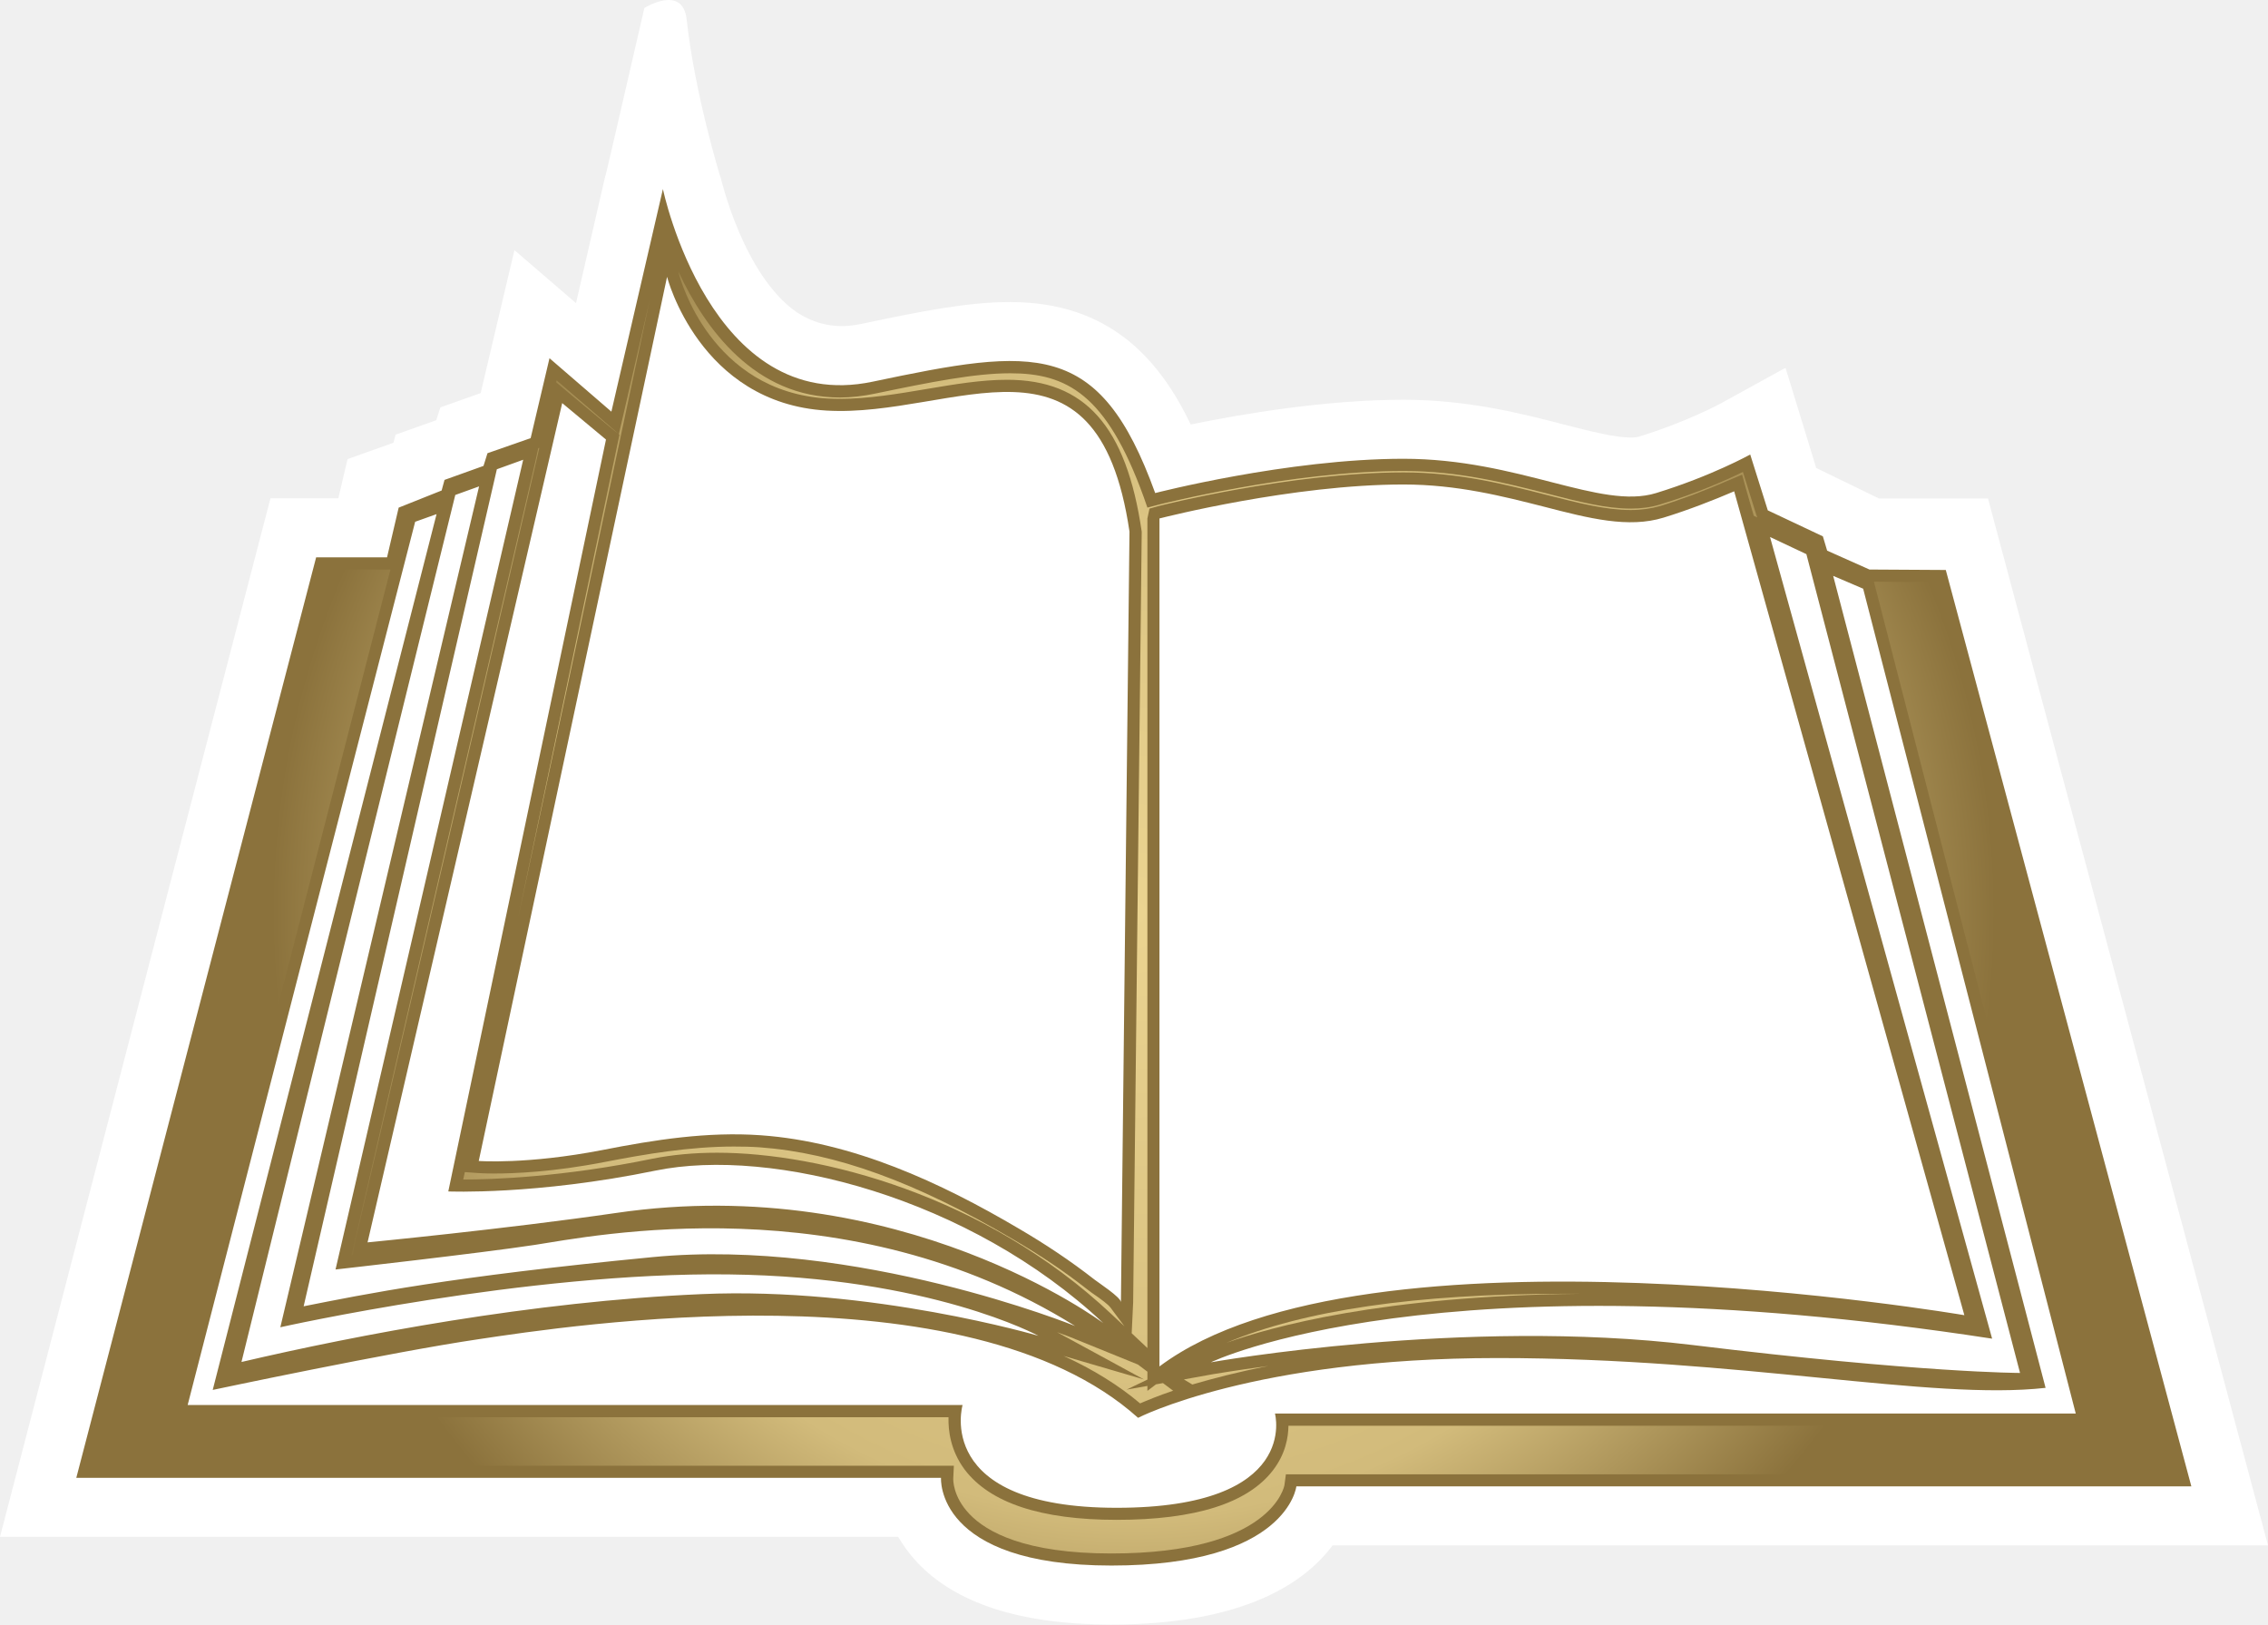
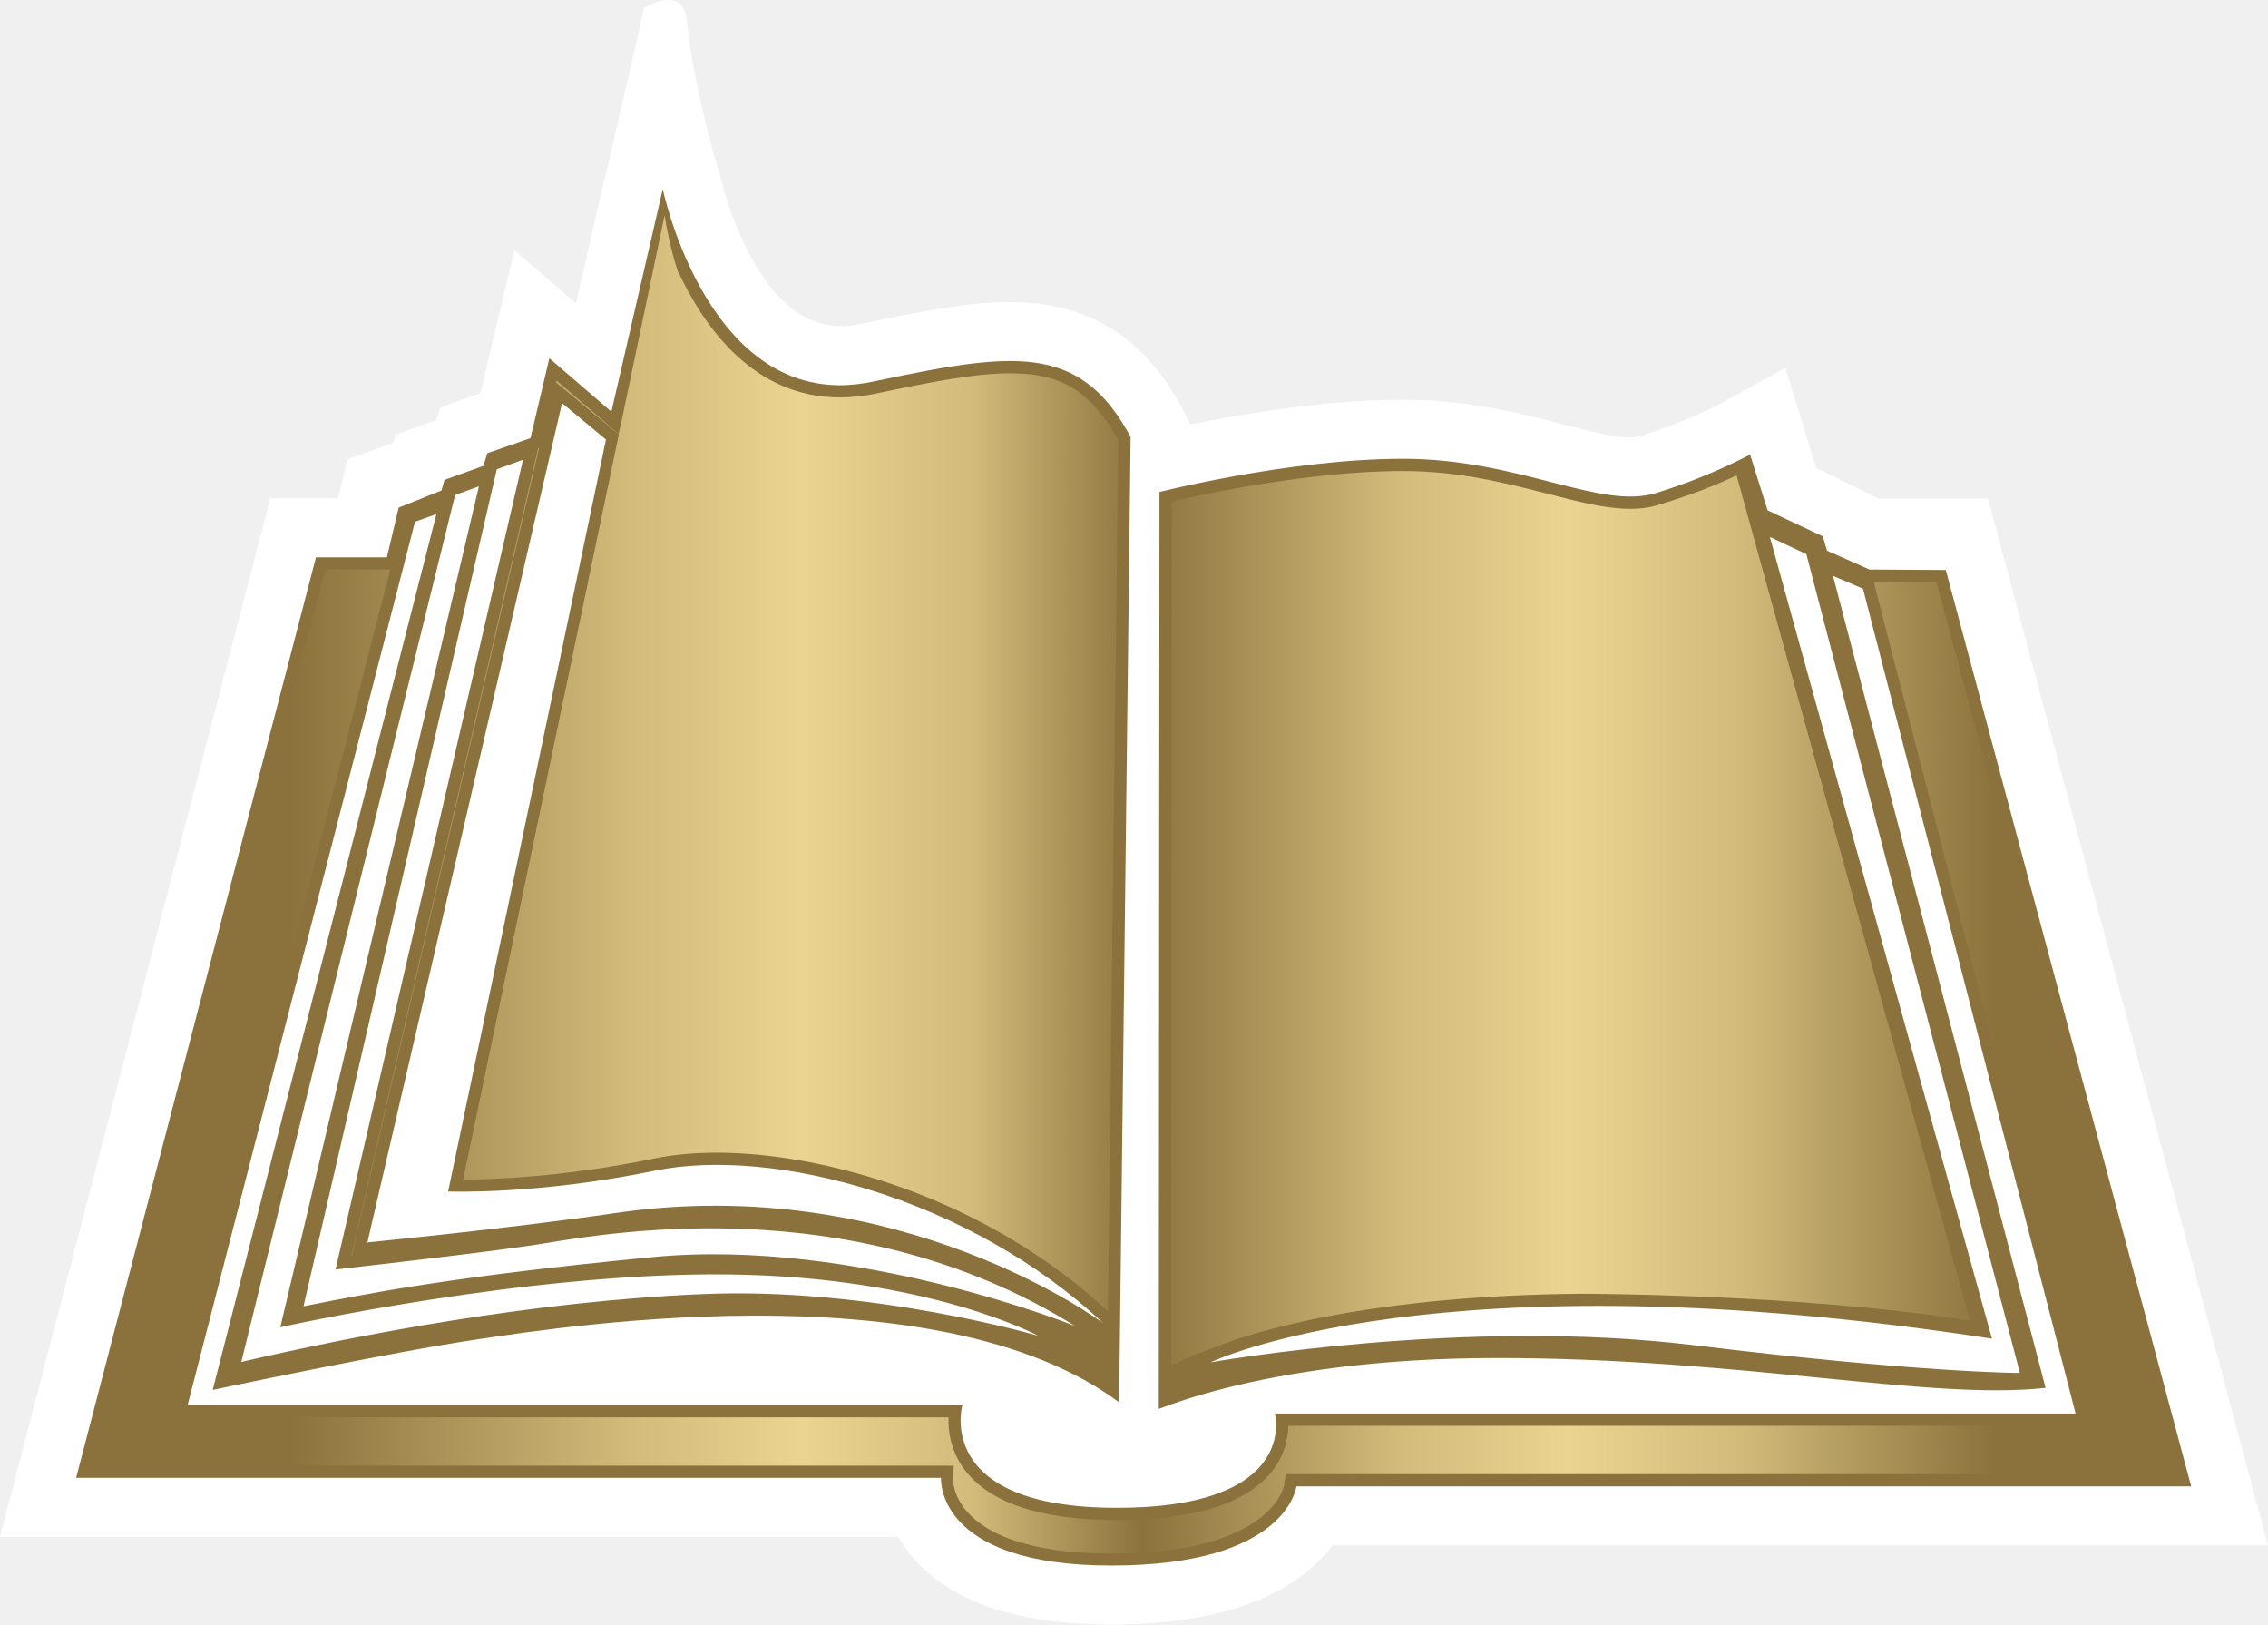
<svg xmlns="http://www.w3.org/2000/svg" xmlns:xlink="http://www.w3.org/1999/xlink" version="1.1" width="600" height="429.723">
-   <radialGradient cx="0" cy="0" r="1" fx="0" fy="0" id="radialGradient486" gradientUnits="userSpaceOnUse" gradientTransform="matrix(21.29597,0,0,-21.29597,747.9902,369.627)" spreadMethod="pad">
-     <stop style="stop-color:#ebd491" offset="0" />
-     <stop style="stop-color:#d2bb7b" offset="0.7" />
-     <stop style="stop-color:#8b723c" offset="1" />
-   </radialGradient>
-   <radialGradient cx="0" cy="0" r="1" fx="0" fy="0" id="radialGradient2995" xlink:href="#radialGradient486" gradientUnits="userSpaceOnUse" gradientTransform="matrix(21.29597,0,0,-21.29597,747.9902,369.627)" spreadMethod="pad" />
-   <path d="m 525.924,131.85 -28.868,0 c -0.462,-0.215 -16.577,-8.058 -16.577,-8.058 l -8.101,-26.44 -0.172,0.086 -0.043,-0.043 -16.695,9.186 c -0.043,0.043 -9.11,4.996 -21.949,8.939 -0.333,0.086 -0.967,0.215 -2.138,0.215 -4.115,0 -10.249,-1.558 -17.34,-3.363 -11.453,-2.976 -25.72,-6.629 -42.759,-6.629 -20.563,0 -42.641,3.739 -56.274,6.543 -8.401,-17.501 -21.659,-32.391 -47.808,-32.391 -11.162,0 -23.453,2.428 -39.568,5.834 -1.096,0.205 -2.224,0.376 -3.277,0.462 -5.243,0.376 -9.734,-1.053 -13.601,-3.61 -14.138,-9.82 -20.058,-35.464 -20.144,-35.797 l -0.043,0 c -0.077,-0.172 -6.79,-22.121 -8.896,-41.513 -0.999,-9.605 -11.205,-3.148 -11.205,-3.148 -4.523,19.607 -10.196,44.242 -10.281,44.36 l -0.043,0 -7.757,33.702 -16.287,-14.02 -8.939,37.817 -10.658,3.782 -1.096,3.395 -10.743,3.814 -0.58,2.149 c -6.715,2.385 -12.129,4.319 -12.129,4.319 0,0 -2.267,9.486 -2.439,10.367 l -17.963,0 L 0,406.518 l 237.613,0 c 1.268,2.181 2.858,4.405 4.878,6.586 10.239,11.044 27.611,16.62 51.493,16.62 35.292,0 51.321,-11.205 58.541,-20.939 l 247.475,0 -74.076,-276.934 z" style="fill:#ffffff" />
-   <path d="m 337.291,373.911 c 0,0 6.833,24.925 -41.889,24.925 -48.722,0 -40.75,-27.192 -40.75,-27.192 l -205.006,0 60.185,-233.627 5.662,-2.02 -59.218,231.661 c 0,0 47.046,-9.991 70.423,-13.429 23.378,-3.481 129.05,-19.94 174.377,20.81 0,0 30.587,-15.814 95.133,-15.814 64.547,0 114.407,11.291 144.951,7.886 l -56.188,-214.783 7.929,3.395 56.242,218.189 -211.85,0 z m -216.846,-242.985 6.296,-2.267 -52.578,222.422 c 0,0 65.342,-14.643 118.64,-13.977 53.288,0.634 81.919,16.244 81.919,16.244 0,0 -44.242,-13.01 -89.063,-11.034 -44.897,1.923 -91.233,10.819 -121.777,17.952 L 120.445,130.926 z m 11.001,-6.801 6.962,-2.514 -49.645,214.192 c 0,0 38.397,-4.319 52.664,-6.5 14.944,-2.267 82.553,-16.244 142.985,21.444 0,0 -57.832,-23.421 -111.753,-18.221 -53.975,5.211 -76.053,9.787 -92.329,13.01 L 131.446,124.126 z m 17.286,-17.501 11.581,9.648 -41.717,198.883 c 0,0 23.088,1.01 54.77,-5.501 31.016,-6.371 83.262,7.22 118.511,40.331 0,0 -53.588,-40.202 -128.964,-29.125 -29.201,4.244 -65.675,7.768 -65.675,7.768 0,-0.086 51.493,-222.003 51.493,-222.003 m 27.74,-33.401 c 0,0 8.52,33.401 42.179,35.378 33.734,2.009 71.637,-25.731 80.157,32.015 0,0 -2.267,203.792 -2.267,203.835 0,-1.3 -6.092,-5.254 -6.973,-5.963 -6.328,-4.953 -13.086,-9.443 -20.058,-13.515 -20.692,-12.205 -43.941,-22.948 -68.232,-24.678 -14.106,-0.999 -28.083,1.182 -41.932,3.911 -19.929,3.857 -32.692,2.89 -32.692,2.89 L 176.472,73.223 z M 306.736,137.136 c 0.333,-0.086 0.548,-0.129 0.548,-0.129 0.333,-0.086 34.701,-8.853 63.999,-8.853 14.224,0 26.44,3.148 37.183,5.877 12,3.105 22.325,5.748 31.639,2.89 6.543,-2.009 13.182,-4.609 18.672,-6.962 l 60.894,217.931 c 0,0 -158.541,-27.192 -212.935,13.558 l 0,-224.312 z m 171.143,9.443 56.521,216.588 c 0,0 -26.053,0 -86.657,-7.391 -60.604,-7.338 -127.407,4.577 -127.407,4.577 0,0 59.422,-28.911 206.682,-6.253 l -58.756,-212.054 9.615,4.534 z m 36.882,4.19 -20.187,-0.118 -11.205,-4.996 -1.128,-3.782 -14.568,-6.876 -4.652,-14.772 c 0,0 -10.153,5.662 -24.893,10.196 -14.729,4.534 -36.259,-9.067 -66.846,-9.067 -30.597,0 -65.675,9.067 -65.675,9.067 -14.74,-40.793 -31.693,-38.526 -74.753,-29.459 -43.006,9.057 -55.479,-50.956 -55.479,-50.956 l -13.633,58.885 -16.373,-14.138 -4.985,21.143 -11.42,3.986 -1.053,3.363 -10.314,3.696 -0.762,2.804 -11.367,4.534 -3.073,13.139 -18.758,0 -63.451,243.489 228.76,0 c 0,0 -1.676,23.206 45.069,23.206 46.67,0 48.936,-20.939 48.936,-20.939 l 236.775,0 -64.966,-242.404 z" style="fill:#8b723c" />
-   <g transform="matrix(10.74345,0,0,-10.74345,-7736.077,4212.426)">
-     <path d="m 736.793,385.352 c 0.027,-0.118 0.781,-2.903 3.652,-3.071 l 0,0 c 0.106,-0.004 0.211,-0.008 0.317,-0.008 l 0,0 c 0.691,0 1.422,0.122 2.136,0.243 l 0,0 c 0.692,0.117 1.348,0.226 1.973,0.226 l 0,0 c 1.914,0 2.938,-1.137 3.317,-3.742 l 0,0 c 0,0 -0.211,-18.93 -0.211,-18.973 l 0,0 -0.036,-0.761 0.387,-0.364 0,20.426 0.051,0.242 0.223,0.063 c 0.031,0.008 3.246,0.828 6.035,0.828 l 0,0 c 1.359,0 2.511,-0.297 3.543,-0.559 l 0,0 c 0.769,-0.195 1.437,-0.367 2.047,-0.367 l 0,0 c 0.269,0 0.503,0.035 0.722,0.098 l 0,0 c 0.512,0.156 1.086,0.371 1.707,0.64 l 0,0 0.317,0.133 0.089,-0.328 0.196,-0.683 0.086,-0.043 -0.028,0.082 -0.324,1.039 c -0.394,-0.196 -1.129,-0.524 -2.047,-0.805 l 0,0 c -0.218,-0.066 -0.457,-0.098 -0.718,-0.098 l 0,0 c -0.606,0 -1.274,0.168 -2.047,0.368 l 0,0 c -1.024,0.261 -2.184,0.558 -3.543,0.558 l 0,0 c -2.778,0 -6.008,-0.824 -6.043,-0.832 l 0,0 -0.266,-0.07 -0.09,0.258 c -0.922,2.55 -1.906,3.05 -3.293,3.05 l 0,0 c -0.867,0 -1.968,-0.218 -3.32,-0.5 l 0,0 c -0.297,-0.062 -0.586,-0.097 -0.867,-0.097 l 0,0 c -2.09,0 -3.317,1.679 -3.981,3.105 l 0,0 0.016,-0.058 z m -1.367,-3.461 -0.114,-0.489 0.016,-0.015 -0.039,-0.18 -2.453,-11.699 3.242,15.219 -0.652,-2.836 z m -1.656,0.789 0.339,-0.285 1.082,-0.895 0.11,-0.086 -0.367,0.316 -1.153,0.997 -0.011,-0.047 z m -0.442,-1.621 -0.078,-0.356 -4.523,-19.519 c 0.011,0 0.019,0 0.031,0 l 0,0 0.07,0.378 c 0.004,0.004 0.008,0.012 4.527,19.504 l 0,0 -0.027,-0.007 z m -3.723,-2.989 -1.515,0 -5.75,-22.066 20.906,0 0.316,0 -0.015,-0.316 c 0,-0.02 -0.016,-0.438 0.398,-0.872 l 0,0 c 0.422,-0.445 1.371,-0.972 3.493,-0.972 l 0,0 c 3.976,0 4.265,1.672 4.265,1.687 l 0,0 0.035,0.262 0.262,0 21.641,0 -5.883,21.969 -1.539,0.008 0.023,-0.094 5.235,-20.313 0.093,-0.375 -0.386,0 -19.383,0 c -0.004,-0.285 -0.071,-0.691 -0.379,-1.093 l 0,0 c -0.621,-0.813 -1.914,-1.223 -3.852,-1.223 l 0,0 c -1.867,0 -3.121,0.418 -3.742,1.238 l 0,0 c -0.351,0.473 -0.406,0.961 -0.398,1.289 l 0,0 -18.735,0 -0.386,0 0.097,0.375 5.282,20.496 -0.083,0 z m 5.364,-14.586 c -1.278,-0.25 -2.25,-0.285 -2.719,-0.285 l 0,0 c -0.266,0 -0.41,0.012 -0.41,0.012 l 0,0 -0.32,0.023 -0.04,-0.183 c 0.7,0 2.458,0.058 4.672,0.515 l 0,0 c 0.477,0.094 1.008,0.145 1.578,0.145 l 0,0 c 2.532,0 6.594,-1.043 9.715,-3.977 l 0,0 0.317,-0.296 -0.352,0.472 c -0.043,0.055 -0.191,0.176 -0.457,0.356 l 0,0 -0.109,0.082 c -0.535,0.422 -1.137,0.828 -1.836,1.238 l 0,0 c -2.383,1.402 -4.356,2.121 -6.223,2.258 l 0,0 c -0.215,0.015 -0.43,0.019 -0.64,0.019 l 0,0 c -1.083,0 -2.165,-0.183 -3.176,-0.379 m 15.304,-4.453 c 1.071,0.383 3.825,1.16 8.711,1.207 l 0,0 c -0.144,0 -0.289,0 -0.437,0 l 0,0 c -3.598,0 -6.367,-0.406 -8.274,-1.207 m -2.031,-0.902 -1.976,0.578 c 0.718,-0.328 1.351,-0.719 1.882,-1.168 l 0,0 c 0.164,0.07 0.434,0.184 0.813,0.313 l 0,0 -0.25,0.187 -0.172,-0.031 -0.211,-0.16 0,0.121 -0.512,-0.09 0.512,0.246 0,0.195 -0.234,0.176 -1.656,0.672 c -0.008,0 -0.126,0.051 -0.336,0.125 l 0,0 2.14,-1.164 z m 1.699,0.129 -0.714,-0.129 0.207,-0.125 c 0.492,0.144 1.117,0.308 1.871,0.457 l 0,0 c -0.844,-0.113 -1.352,-0.203 -1.364,-0.203" style="fill:url(#radialGradient2995)" />
-   </g>
+   <linearGradient id="linearGradient2989">
+     <stop style="stop-color:#8b723c;" offset="0" />
+     <stop style="stop-color:#d2bb7b;" offset="0.2" />
+     <stop style="stop-color:#ebd491;" offset="0.3" />
+     <stop style="stop-color:#d2bb7b;" offset="0.4" />
+     <stop style="stop-color:#8b723c;" offset="0.5" />
+     <stop style="stop-color:#d2bb7b;" offset="0.65" />
+     <stop style="stop-color:#ebd491;" offset="0.75" />
+     <stop style="stop-color:#d2bb7b;" offset="0.85" />
+     <stop style="stop-color:#8b723c;" offset="1" />
+   </linearGradient>
+   <linearGradient xlink:href="#linearGradient2989" id="linearGradient2995" x1="76.895" y1="247.206" x2="527.624" y2="247.206" gradientUnits="userSpaceOnUse" />
+   <path d="m 525.924,131.85 -28.911,0 c -0.462,-0.215 -16.534,-8.058 -16.534,-8.058 l -8.144,-26.44 -0.172,0.086 0,-0.043 -16.695,9.186 c -0.086,0.043 -9.153,4.996 -21.992,8.939 -0.333,0.086 -0.967,0.215 -2.138,0.215 -4.115,0 -10.249,-1.558 -17.34,-3.363 -11.41,-2.976 -25.72,-6.629 -42.759,-6.629 -20.563,0 -42.598,3.739 -56.274,6.543 -8.401,-17.501 -21.616,-32.391 -47.765,-32.391 -11.162,0 -23.453,2.428 -39.611,5.834 -1.096,0.205 -2.224,0.376 -3.277,0.462 -5.2,0.376 -9.691,-1.053 -13.558,-3.61 -14.181,-9.82 -20.058,-35.464 -20.187,-35.797 l -0.043,0 c -0.034,-0.172 -6.79,-22.121 -8.853,-41.513 -1.042,-9.605 -11.248,-3.148 -11.248,-3.148 -4.523,19.607 -10.196,44.242 -10.239,44.36 l -0.086,0 -7.757,33.702 -16.287,-14.02 -8.939,37.817 -10.615,3.782 -1.139,3.395 -10.743,3.814 -0.58,2.149 c -6.715,2.385 -12.086,4.319 -12.086,4.319 0,0 -2.267,9.486 -2.482,10.367 l -17.963,0 L 0,406.518 l 237.57,0 c 1.268,2.181 2.858,4.405 4.91,6.586 10.249,11.044 27.578,16.62 51.461,16.62 35.292,0 51.321,-11.205 58.541,-20.939 l 247.518,0 -74.076,-276.934 z" style="fill:#ffffff" />
+   <path d="m 337.248,373.911 c 0,0 6.833,24.925 -41.846,24.925 -48.722,0 -40.793,-27.192 -40.793,-27.192 l -204.963,0 60.142,-233.627 5.662,-2.02 -59.175,231.661 c 0,0 47.003,-9.991 70.38,-13.429 23.421,-3.481 129.093,-19.94 174.42,20.81 0,0 30.544,-15.814 95.09,-15.814 64.547,0 114.407,11.291 144.994,7.886 l -56.231,-214.783 7.929,3.395 56.242,218.189 -211.85,0 z M 120.402,130.926 l 6.296,-2.267 -52.546,222.422 c 0,0 65.309,-14.643 118.608,-13.977 53.287,0.634 81.919,16.244 81.919,16.244 0,0 -44.199,-13.01 -89.063,-11.034 -44.854,1.923 -91.233,10.819 -121.777,17.952 L 120.402,130.926 z m 11.034,-6.801 6.93,-2.514 -49.602,214.192 c 0,0 38.354,-4.319 52.664,-6.5 14.901,-2.267 82.51,-16.244 142.985,21.444 0,0 -57.875,-23.421 -111.796,-18.221 -53.975,5.211 -76.053,9.787 -92.329,13.01 L 131.435,124.126 z m 17.254,-17.501 11.624,9.648 -41.76,198.883 c 0,0 23.131,1.01 54.77,-5.501 31.016,-6.371 83.262,7.22 118.511,40.331 0,0 -53.588,-40.202 -128.964,-29.125 -29.201,4.244 -65.675,7.768 -65.675,7.768 0.043,-0.086 51.493,-222.003 51.493,-222.003 m 27.783,-33.401 c 0,0 8.477,33.401 42.179,35.378 33.691,2.009 71.637,-25.731 80.157,32.015 0,0 -2.31,203.792 -2.31,203.835 0,-1.3 -6.092,-5.254 -6.93,-5.963 -6.339,-4.953 -13.128,-9.443 -20.101,-13.515 -20.692,-12.205 -43.941,-22.948 -68.199,-24.678 -14.138,-0.999 -28.116,1.182 -41.921,3.911 -19.972,3.857 -32.735,2.89 -32.735,2.89 L 176.472,73.223 z M 306.736,137.136 c 0.333,-0.086 0.505,-0.129 0.505,-0.129 0.376,-0.086 34.701,-8.853 63.999,-8.853 14.224,0 26.44,3.148 37.183,5.877 12,3.105 22.368,5.748 31.639,2.89 6.543,-2.009 13.182,-4.609 18.715,-6.962 l 60.851,217.931 c 0,0 -158.541,-27.192 -212.935,13.558 l 0.043,-224.312 z m 171.143,9.443 56.478,216.588 c 0,0 -26.053,0 -86.657,-7.391 -60.604,-7.338 -127.407,4.577 -127.407,4.577 0,0 59.465,-28.911 206.682,-6.253 l -58.756,-212.054 9.658,4.534 z m 36.882,4.19 -20.187,-0.118 -11.248,-4.996 -1.085,-3.782 -14.611,-6.876 -4.652,-14.772 c 0,0 -10.153,5.662 -24.893,10.196 -14.729,4.534 -36.259,-9.067 -66.846,-9.067 -30.554,0 -65.675,9.067 -65.675,9.067 C 290.868,89.629 273.872,91.896 230.812,100.963 187.806,110.02 175.333,50.007 175.333,50.007 l -13.59,58.885 -16.416,-14.138 -4.985,21.143 -11.42,3.986 -1.053,3.363 -10.281,3.696 -0.795,2.804 -11.324,4.534 -3.116,13.139 -18.758,0 -63.451,243.489 228.803,0 c 0,0 -1.719,23.206 45.026,23.206 46.712,0 48.979,-20.939 48.979,-20.939 l 236.732,0 -64.923,-242.404 z" style="fill:#8b723c" />
+   <path d="m 175.812,57 -11.438,54.688 -0.719,3.125 -4,-3.469 -12.438,-10.688 -0.125,0.5 3.688,3.031 11.594,9.625 1.344,1.094 -40.781,195.125 L 122.531,312 c 7.391,0 26.402,-0.602 50.156,-5.469 5.125,-1.096 10.833,-1.625 17,-1.625 27.159,0 70.782,11.186 104.312,42.75 l 3.25,3 -0.125,-0.188 c 0.954,0.909 1.773,1.698 2.25,2.156 l 1.625,1.562 2.469,2.344 c 1.45,1.674 3.119,3.441 5.125,5.281 5.35,-2.462 3.04,-1.853 16.219,-6.75 11.71,-4.158 41.201,-12.339 93.156,-12.844 0,0 57.818,-0.035 103.188,7.094 l -61.75,-223.594 c -4.276,2.063 -10.458,4.731 -20.406,7.75 -2.299,0.752 -4.81,1.125 -7.625,1.125 -6.543,0 -13.727,-1.851 -22.031,-4 -11.001,-2.804 -23.407,-6 -38.094,-6 -29.759,0 -64.499,8.852 -64.875,8.938 l -2.844,0.75 -1,-2.781 c -9.948,-27.525 -20.141,-32.75 -35.375,-32.75 -9.315,0 -21.131,2.334 -35.656,5.406 -3.191,0.623 -6.305,0.969 -9.281,0.969 -22.454,0.043 -35.648,-17.973 -42.781,-33.25 l 0.188,0.531 c 0.019,0.086 0.16,0.59 0.25,0.906 C 178.556,69.789 177.078,64.575 175.812,57 z m -33.188,61.469 -0.219,0.062 -0.906,3.844 -48.594,209.688 0.344,0 L 94.062,328 c 0.043,-0.043 0.013,-0.163 48.562,-209.531 z m -56.562,32.188 -61.75,237.031 224.594,0 3.406,0.031 -0.188,3.406 c 0,0.172 -0.167,4.681 4.281,9.344 4.534,4.781 14.733,10.469 37.562,10.469 42.684,0 45.75,-17.964 45.75,-18.125 l 0.406,-2.875 2.812,0 232.562,0 -63.219,-235.969 -16.531,-0.094 0.219,1.062 56.219,218.188 1.062,4.031 -4.188,0 -208.25,0 c -0.043,3.062 -0.786,7.4 -4.062,11.719 -6.672,8.734 -20.585,13.188 -41.406,13.188 -20.015,0 -33.516,-4.491 -40.188,-13.344 -3.739,-5.039 -4.348,-10.332 -4.219,-13.812 l -201.344,0 -4.125,0 1.031,-4.062 56.75,-220.188 -0.906,0 -16.281,0 z" style="fill:url(#linearGradient2995)" />
+   <path d="m 296.268,354.043 2.834,-238.227" style="stroke:#8b723c;stroke-width:6.5;stroke-miterlimit:4" />
+   <path d="M 306.558,364.848 306.74,131.693" style="stroke:#8b723c;stroke-width:6.5;stroke-miterlimit:4" />
+   <path d="m 299.199,107.678 7.557,3.007 -0.216,276.321 -10.592,-6.09 z" style="fill:#ffffff" />
</svg>
